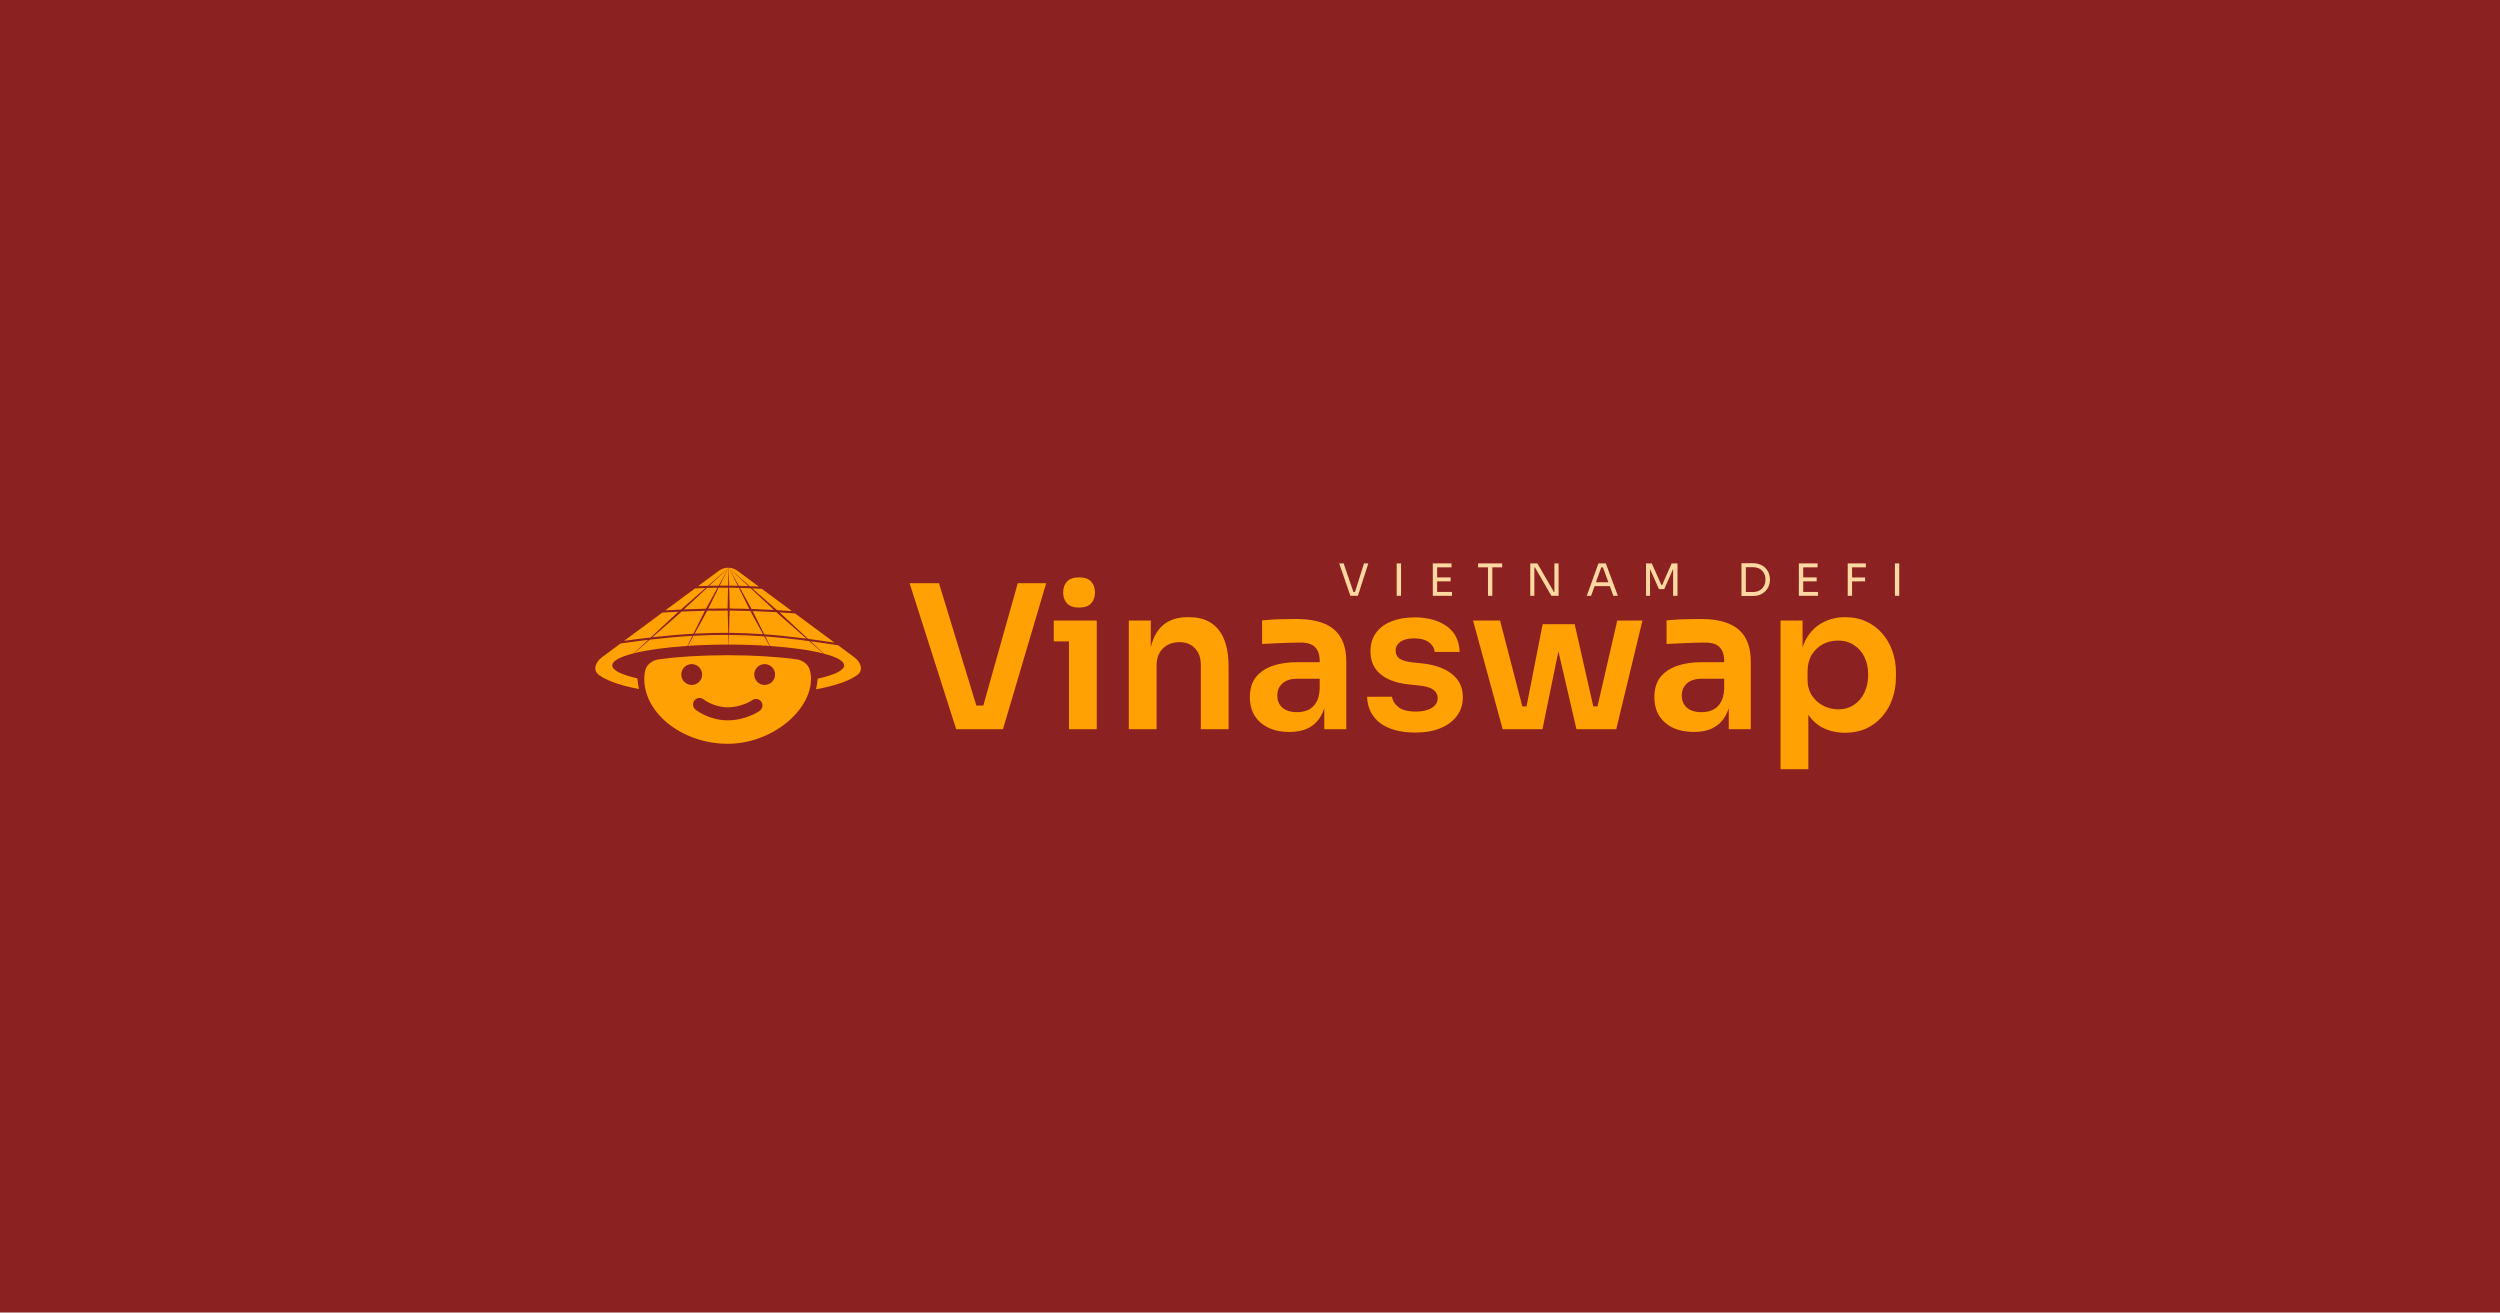
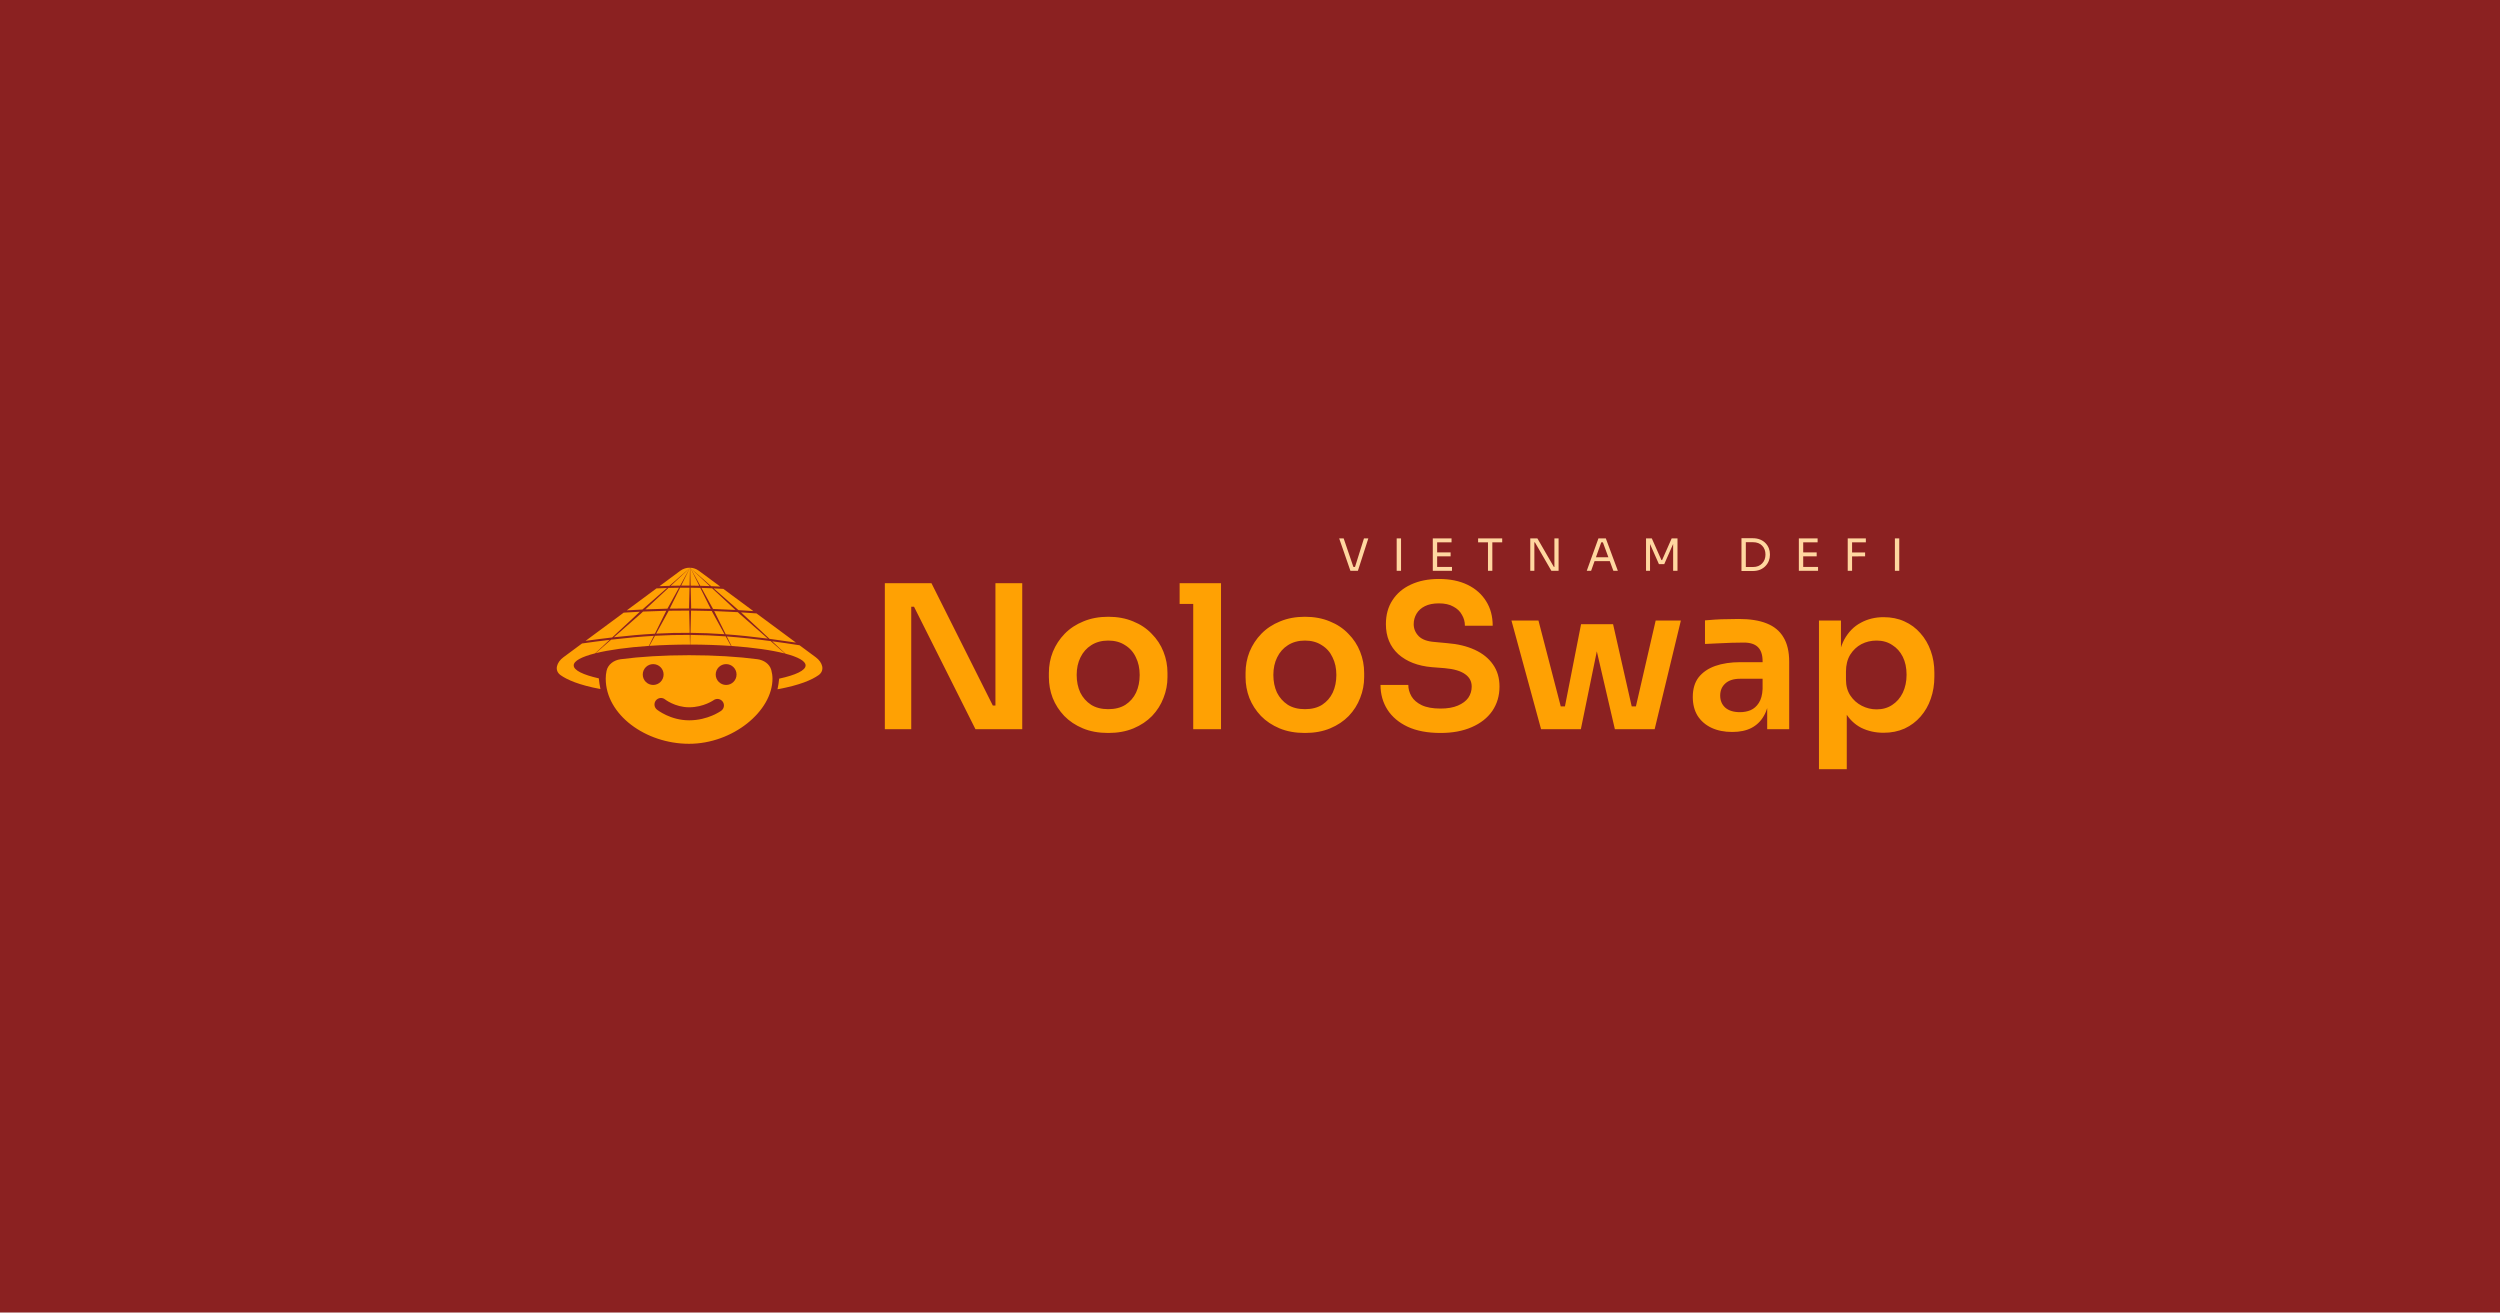
<svg xmlns="http://www.w3.org/2000/svg" width="1200" height="630" viewBox="0 0 1200 630" fill="none">
  <rect width="1200" height="630" fill="#8B2121" />
  <g clip-path="url(#clip0_2295_4800)">
-     <path fill-rule="evenodd" clip-rule="evenodd" d="M349.27 314.499C361.522 314.499 372.85 315.211 382.043 316.417C385.093 316.817 387.903 318.655 388.715 321.622C389.09 322.992 389.29 324.373 389.29 325.754C389.29 341.387 370.218 357.02 349.27 357.02C328.322 357.02 309.25 343.021 309.25 325.754C309.25 324.493 309.387 323.25 309.646 322.028C310.316 318.869 313.228 316.847 316.43 316.426C325.635 315.214 336.988 314.499 349.27 314.499ZM337.737 335.723C336.394 334.64 334.427 334.85 333.342 336.193C332.258 337.536 332.467 339.505 333.811 340.589L335.775 338.157C333.811 340.589 333.812 340.59 333.813 340.591L333.814 340.592C333.815 340.593 333.817 340.594 333.818 340.595C333.821 340.598 333.825 340.601 333.828 340.604C333.835 340.609 333.844 340.616 333.854 340.624C333.874 340.64 333.9 340.66 333.931 340.684C333.993 340.732 334.077 340.795 334.182 340.872C334.392 341.026 334.687 341.233 335.06 341.476C335.806 341.962 336.876 342.595 338.219 343.224C340.894 344.478 344.739 345.756 349.321 345.754C353.841 345.751 357.644 344.62 360.306 343.503C361.641 342.942 362.706 342.377 363.45 341.943C363.823 341.726 364.118 341.541 364.327 341.403C364.432 341.335 364.516 341.278 364.578 341.235C364.609 341.214 364.635 341.196 364.655 341.181C364.665 341.174 364.674 341.168 364.681 341.163C364.685 341.16 364.688 341.158 364.691 341.155C364.693 341.154 364.694 341.153 364.695 341.152L364.697 341.151C364.697 341.148 364.646 341.077 362.989 338.784L364.699 341.15C366.098 340.138 366.413 338.184 365.401 336.784C364.39 335.386 362.436 335.071 361.037 336.081L361.028 336.088C361.005 336.103 360.962 336.132 360.9 336.173C360.775 336.255 360.574 336.382 360.302 336.541C359.757 336.858 358.935 337.296 357.884 337.737C355.774 338.624 352.803 339.499 349.318 339.5C345.896 339.502 342.968 338.544 340.872 337.562C339.83 337.074 339.014 336.588 338.471 336.235C338.2 336.059 337.999 335.917 337.875 335.826C337.813 335.781 337.77 335.748 337.747 335.73L337.736 335.722L337.737 335.723ZM332.023 318.772C329.26 318.772 327.021 321.012 327.021 323.775C327.021 326.537 329.26 328.777 332.023 328.777C334.786 328.777 337.026 326.537 337.026 323.775C337.025 321.012 334.786 318.772 332.023 318.772ZM367.041 318.772C364.278 318.772 362.038 321.012 362.038 323.775C362.038 326.537 364.278 328.777 367.041 328.777C369.803 328.777 372.043 326.537 372.043 323.775C372.043 321.012 369.803 318.772 367.041 318.772Z" fill="#FFA103" />
-     <path d="M389.122 307.815C393.32 308.375 397.689 309.011 402.28 309.726C405.241 311.917 407.939 313.913 410.092 315.505C413.279 317.864 414.628 321.796 411.391 324.085C408.227 326.322 402.407 328.907 391.7 330.853C392.069 329.177 392.336 327.476 392.496 325.757C400.423 324.028 405.185 321.813 405.185 319.398C405.185 317.306 401.613 315.364 395.506 313.758L389.122 307.815ZM304.166 313.601C297.689 315.236 293.879 317.237 293.879 319.398C293.879 321.747 298.386 323.907 305.929 325.614C306.084 327.345 306.347 329.058 306.714 330.745C296.379 328.813 290.714 326.281 287.608 324.085C284.371 321.796 285.722 317.862 288.909 315.504L297.877 308.868C302.495 308.21 306.89 307.633 311.113 307.132L304.166 313.601ZM367.357 305.497C374.027 305.992 380.954 306.734 388.423 307.721L395.233 313.688C388.942 312.064 380.041 310.792 369.623 310.067L367.357 305.497ZM329.958 310.03C319.649 310.726 310.794 311.956 304.436 313.533L311.845 307.044C319.094 306.197 325.84 305.583 332.351 305.205L329.958 310.03ZM349.916 304.759C355.489 304.808 361.067 305.041 366.833 305.458L369.36 310.048C363.28 309.631 356.689 309.4 349.802 309.394L349.916 304.759ZM349.583 304.757L349.697 309.393C349.642 309.393 349.587 309.393 349.532 309.393C342.741 309.393 336.234 309.612 330.217 310.012L332.88 305.175C338.564 304.856 344.073 304.716 349.583 304.757ZM374.204 293.936C376.63 294.085 379.099 294.254 381.625 294.442C381.862 294.617 382.097 294.791 382.329 294.963C387.8 299.011 394.58 304.028 400.556 308.449C396.137 307.773 391.92 307.172 387.862 306.642L374.405 294.113L374.204 293.936ZM325.212 294.006L312.351 305.98C308.262 306.452 304.016 306.997 299.564 307.619L316.671 294.963L317.881 294.068C320.526 293.9 323.108 293.754 325.641 293.629L325.212 294.006ZM361.315 293.312C365.023 293.439 368.783 293.616 372.648 293.843L373.735 294.855L387.072 306.537C379.929 305.616 373.27 304.922 366.843 304.458L361.315 293.312ZM332.861 304.175C326.589 304.526 320.103 305.096 313.169 305.884L325.882 294.748L327.16 293.557C330.968 293.38 334.671 293.251 338.317 293.171L332.861 304.175ZM350.204 293.081C353.507 293.105 356.809 293.17 360.149 293.275L360.383 293.744L366.259 304.416C360.705 304.026 355.32 303.808 349.94 303.76L350.204 293.081ZM349.295 293.075L349.559 303.757C344.24 303.718 338.923 303.848 333.449 304.143L339.234 293.638L339.477 293.148C342.778 293.084 346.039 293.06 349.295 293.075ZM361.047 282.411C362.588 282.483 364.139 282.565 365.704 282.661C370.468 286.187 375.61 289.991 380.121 293.329C377.693 293.155 375.316 293 372.977 292.862L361.047 282.411ZM326.849 292.572C324.399 292.686 321.906 292.821 319.355 292.976L333.602 282.435C335.297 282.353 336.977 282.288 338.647 282.236L326.849 292.572ZM355.196 282.196C356.901 282.241 358.612 282.303 360.335 282.379L371.504 292.777C367.846 292.571 364.278 292.408 360.756 292.292L355.196 282.196ZM338.874 292.16C335.408 292.232 331.894 292.347 328.289 292.506L339.344 282.213C341.04 282.164 342.725 282.132 344.406 282.113L338.874 292.16ZM350.023 282.105C351.563 282.118 353.103 282.144 354.647 282.182L359.645 292.259C356.485 292.164 353.357 292.104 350.228 292.081L350.25 291.249L350.023 282.105ZM349.475 282.1L349.25 291.249L349.269 292.075C346.186 292.061 343.099 292.083 339.977 292.139L344.951 282.107C346.461 282.093 347.968 282.09 349.475 282.1ZM349.861 272.508C351.305 272.577 352.732 273.063 353.955 273.968C356.616 275.937 360.248 278.625 364.229 281.571C362.756 281.487 361.294 281.415 359.84 281.354L349.972 272.709L349.861 272.508ZM349.698 272.502L349.644 272.603L339.829 281.199C338.243 281.243 336.649 281.298 335.043 281.367L345.036 273.974C346.419 272.95 348.064 272.46 349.698 272.502ZM359.205 281.327C357.675 281.266 356.153 281.216 354.636 281.179L349.996 272.753L359.205 281.327ZM344.961 281.105C343.462 281.119 341.96 281.144 340.451 281.182L349.619 272.647L344.961 281.105ZM349.951 272.712L354.144 281.168C352.76 281.136 351.379 281.113 349.998 281.102L349.787 272.559L349.951 272.712ZM349.499 281.098C348.15 281.089 346.801 281.09 345.449 281.101L349.661 272.608L349.71 272.562L349.499 281.098ZM349.786 272.503C349.808 272.504 349.829 272.506 349.851 272.507L349.934 272.676L349.787 272.547L349.786 272.503ZM349.711 272.544L349.679 272.572L349.712 272.506L349.711 272.544Z" fill="#FFA103" />
+     <path fill-rule="evenodd" clip-rule="evenodd" d="M330.77 314.499C343.022 314.499 354.35 315.211 363.543 316.417C366.593 316.817 369.403 318.655 370.215 321.622C370.59 322.992 370.79 324.373 370.79 325.754C370.79 341.387 351.718 357.02 330.77 357.02C309.822 357.02 290.75 343.021 290.75 325.754C290.75 324.493 290.887 323.25 291.146 322.028C291.816 318.869 294.728 316.847 297.93 316.426C307.135 315.214 318.488 314.499 330.77 314.499ZM319.237 335.723C317.894 334.64 315.927 334.85 314.842 336.193C313.758 337.536 313.967 339.505 315.311 340.589L317.275 338.157C315.311 340.589 315.312 340.59 315.313 340.591L315.314 340.592C315.315 340.593 315.317 340.594 315.319 340.595C315.321 340.598 315.325 340.601 315.328 340.604C315.336 340.609 315.344 340.616 315.354 340.624C315.374 340.64 315.4 340.66 315.431 340.684C315.493 340.732 315.577 340.795 315.682 340.872C315.892 341.026 316.187 341.233 316.56 341.476C317.306 341.962 318.376 342.595 319.719 343.224C322.394 344.478 326.239 345.756 330.821 345.754C335.341 345.751 339.144 344.62 341.806 343.503C343.141 342.942 344.206 342.377 344.95 341.943C345.323 341.726 345.618 341.541 345.827 341.403C345.932 341.335 346.016 341.278 346.078 341.235C346.109 341.214 346.135 341.196 346.155 341.181C346.165 341.174 346.174 341.168 346.181 341.163C346.185 341.16 346.188 341.158 346.191 341.155C346.193 341.154 346.194 341.153 346.195 341.152L346.197 341.151C346.197 341.148 346.146 341.077 344.489 338.784L346.199 341.15C347.598 340.138 347.913 338.184 346.901 336.784C345.89 335.386 343.937 335.071 342.537 336.081L342.528 336.088C342.505 336.103 342.462 336.132 342.4 336.173C342.275 336.255 342.074 336.382 341.802 336.541C341.257 336.858 340.435 337.296 339.384 337.737C337.274 338.624 334.303 339.499 330.818 339.5C327.396 339.502 324.468 338.544 322.372 337.562C321.33 337.074 320.514 336.588 319.971 336.235C319.7 336.059 319.5 335.917 319.375 335.826C319.313 335.781 319.27 335.748 319.247 335.73L319.237 335.722L319.237 335.723ZM313.523 318.772C310.76 318.772 308.521 321.012 308.521 323.775C308.521 326.537 310.76 328.777 313.523 328.777C316.286 328.777 318.526 326.537 318.526 323.775C318.526 321.012 316.286 318.772 313.523 318.772ZM348.541 318.772C345.778 318.772 343.538 321.012 343.538 323.775C343.538 326.537 345.778 328.777 348.541 328.777C351.304 328.777 353.543 326.537 353.543 323.775C353.543 321.012 351.304 318.772 348.541 318.772Z" fill="#FFA103" />
+     <path d="M370.622 307.815C374.82 308.375 379.189 309.011 383.78 309.726C386.741 311.917 389.439 313.913 391.592 315.505C394.779 317.864 396.128 321.796 392.891 324.085C389.727 326.322 383.907 328.907 373.2 330.853C373.569 329.177 373.836 327.476 373.996 325.757C381.923 324.028 386.685 321.813 386.685 319.398C386.685 317.306 383.113 315.364 377.006 313.758L370.622 307.815ZM285.666 313.601C279.189 315.236 275.379 317.237 275.379 319.398C275.379 321.747 279.886 323.907 287.429 325.614C287.584 327.345 287.847 329.058 288.214 330.745C277.879 328.813 272.214 326.281 269.108 324.085C265.871 321.796 267.222 317.862 270.409 315.504L279.377 308.868C283.995 308.21 288.39 307.633 292.613 307.132L285.666 313.601ZM348.857 305.497C355.527 305.992 362.454 306.734 369.923 307.721L376.733 313.688C370.442 312.064 361.541 310.792 351.123 310.067L348.857 305.497ZM311.458 310.03C301.149 310.726 292.294 311.956 285.936 313.533L293.345 307.044C300.594 306.197 307.34 305.583 313.851 305.205L311.458 310.03ZM331.416 304.759C336.989 304.808 342.567 305.041 348.333 305.458L350.86 310.048C344.78 309.631 338.189 309.4 331.302 309.394L331.416 304.759ZM331.083 304.757L331.197 309.393C331.142 309.393 331.087 309.393 331.032 309.393C324.241 309.393 317.734 309.612 311.717 310.012L314.38 305.175C320.064 304.856 325.573 304.716 331.083 304.757ZM355.704 293.936C358.13 294.085 360.599 294.254 363.125 294.442C363.362 294.617 363.597 294.791 363.829 294.963C369.3 299.011 376.08 304.028 382.056 308.449C377.637 307.773 373.42 307.172 369.362 306.642L355.905 294.113L355.704 293.936ZM306.712 294.006L293.851 305.98C289.762 306.452 285.516 306.997 281.064 307.619L298.171 294.963L299.381 294.068C302.026 293.9 304.608 293.754 307.141 293.629L306.712 294.006ZM342.815 293.312C346.523 293.439 350.283 293.616 354.148 293.843L355.235 294.855L368.572 306.537C361.429 305.616 354.77 304.922 348.343 304.458L342.815 293.312ZM314.361 304.175C308.089 304.526 301.603 305.096 294.669 305.884L307.382 294.748L308.66 293.557C312.468 293.38 316.171 293.251 319.817 293.171L314.361 304.175ZM331.704 293.081C335.007 293.105 338.309 293.17 341.649 293.275L341.883 293.744L347.759 304.416C342.205 304.026 336.82 303.808 331.44 303.76L331.704 293.081ZM330.795 293.075L331.059 303.757C325.74 303.718 320.423 303.848 314.949 304.143L320.734 293.638L320.977 293.148C324.278 293.084 327.539 293.06 330.795 293.075ZM342.547 282.411C344.088 282.483 345.639 282.565 347.204 282.661C351.968 286.187 357.11 289.991 361.621 293.329C359.193 293.155 356.816 293 354.477 292.862L342.547 282.411ZM308.349 292.572C305.899 292.686 303.406 292.821 300.855 292.976L315.102 282.435C316.797 282.353 318.477 282.288 320.147 282.236L308.349 292.572ZM336.696 282.196C338.401 282.241 340.112 282.303 341.835 282.379L353.004 292.777C349.346 292.571 345.778 292.408 342.256 292.292L336.696 282.196ZM320.374 292.16C316.908 292.232 313.394 292.347 309.789 292.506L320.844 282.213C322.539 282.164 324.225 282.132 325.906 282.113L320.374 292.16ZM331.523 282.105C333.063 282.118 334.603 282.144 336.147 282.182L341.145 292.259C337.985 292.164 334.857 292.104 331.728 292.081L331.75 291.249L331.523 282.105ZM330.975 282.1L330.75 291.249L330.769 292.075C327.686 292.061 324.599 292.083 321.477 292.139L326.451 282.107C327.961 282.093 329.468 282.09 330.975 282.1ZM331.361 272.508C332.805 272.577 334.232 273.063 335.455 273.968C338.116 275.937 341.748 278.625 345.729 281.571C344.256 281.487 342.794 281.415 341.34 281.354L331.472 272.709L331.361 272.508ZM331.198 272.502L331.143 272.603L321.329 281.199C319.743 281.243 318.149 281.298 316.543 281.367L326.536 273.974C327.919 272.95 329.564 272.46 331.198 272.502ZM340.705 281.327C339.175 281.266 337.653 281.216 336.136 281.179L331.496 272.753L340.705 281.327ZM326.461 281.105C324.962 281.119 323.46 281.144 321.951 281.182L331.119 272.647L326.461 281.105ZM331.451 272.712L335.644 281.168C334.26 281.136 332.879 281.113 331.498 281.102L331.287 272.559L331.451 272.712ZM330.999 281.098C329.65 281.089 328.301 281.09 326.949 281.101L331.161 272.608L331.21 272.562L330.999 281.098ZM331.286 272.503C331.308 272.504 331.329 272.506 331.351 272.507L331.434 272.676L331.287 272.547L331.286 272.503ZM331.211 272.544L331.179 272.572L331.212 272.506L331.211 272.544Z" fill="#FFA103" />
  </g>
-   <path d="M458.967 350L436.599 279.92H450.711L469.239 340.592L465.207 338.672H475.575L471.447 340.592L488.535 279.92H502.167L481.431 350H458.967ZM513.101 350V297.872H526.445V350H513.101ZM505.805 307.856V297.872H526.445V307.856H505.805ZM517.997 291.632C515.373 291.632 513.421 290.96 512.141 289.616C510.925 288.208 510.317 286.48 510.317 284.432C510.317 282.256 510.925 280.496 512.141 279.152C513.421 277.808 515.373 277.136 517.997 277.136C520.621 277.136 522.541 277.808 523.757 279.152C524.973 280.496 525.581 282.256 525.581 284.432C525.581 286.48 524.973 288.208 523.757 289.616C522.541 290.96 520.621 291.632 517.997 291.632ZM541.824 350V297.872H552.384V320.24H551.424C551.424 314.928 552.128 310.512 553.536 306.992C554.944 303.408 557.024 300.72 559.776 298.928C562.592 297.136 566.08 296.24 570.24 296.24H570.816C577.024 296.24 581.728 298.256 584.928 302.288C588.128 306.256 589.728 312.208 589.728 320.144V350H576.384V318.992C576.384 315.792 575.456 313.2 573.6 311.216C571.808 309.232 569.312 308.24 566.112 308.24C562.848 308.24 560.192 309.264 558.144 311.312C556.16 313.296 555.168 315.984 555.168 319.376V350H541.824ZM635.658 350V334.544H633.45V317.36C633.45 314.352 632.714 312.112 631.242 310.64C629.77 309.168 627.498 308.432 624.426 308.432C622.826 308.432 620.906 308.464 618.666 308.528C616.426 308.592 614.154 308.688 611.85 308.816C609.61 308.88 607.594 308.976 605.802 309.104V297.776C607.274 297.648 608.938 297.52 610.794 297.392C612.65 297.264 614.538 297.2 616.458 297.2C618.442 297.136 620.298 297.104 622.026 297.104C627.402 297.104 631.85 297.808 635.37 299.216C638.954 300.624 641.642 302.832 643.434 305.84C645.29 308.848 646.218 312.784 646.218 317.648V350H635.658ZM618.858 351.344C615.082 351.344 611.754 350.672 608.874 349.328C606.058 347.984 603.85 346.064 602.25 343.568C600.714 341.072 599.946 338.064 599.946 334.544C599.946 330.704 600.874 327.568 602.73 325.136C604.65 322.704 607.306 320.88 610.698 319.664C614.154 318.448 618.186 317.84 622.794 317.84H634.89V325.808H622.602C619.53 325.808 617.162 326.576 615.498 328.112C613.898 329.584 613.098 331.504 613.098 333.872C613.098 336.24 613.898 338.16 615.498 339.632C617.162 341.104 619.53 341.84 622.602 341.84C624.458 341.84 626.154 341.52 627.69 340.88C629.29 340.176 630.602 339.024 631.626 337.424C632.714 335.76 633.322 333.52 633.45 330.704L636.714 334.448C636.394 338.096 635.498 341.168 634.026 343.664C632.618 346.16 630.634 348.08 628.074 349.424C625.578 350.704 622.506 351.344 618.858 351.344ZM679.423 351.632C672.255 351.632 666.623 350.128 662.527 347.12C658.495 344.048 656.383 339.824 656.191 334.448H668.191C668.383 336.24 669.375 337.872 671.167 339.344C672.959 340.816 675.775 341.552 679.615 341.552C682.815 341.552 685.343 340.976 687.199 339.824C689.119 338.672 690.079 337.104 690.079 335.12C690.079 333.392 689.343 332.016 687.871 330.992C686.463 329.968 684.031 329.296 680.575 328.976L675.967 328.496C670.143 327.856 665.663 326.192 662.527 323.504C659.391 320.816 657.823 317.232 657.823 312.752C657.823 309.168 658.719 306.16 660.511 303.728C662.303 301.296 664.767 299.472 667.903 298.256C671.103 296.976 674.751 296.336 678.847 296.336C685.247 296.336 690.431 297.744 694.399 300.56C698.367 303.376 700.447 307.504 700.639 312.944H688.639C688.511 311.152 687.615 309.616 685.951 308.336C684.287 307.056 681.887 306.416 678.751 306.416C675.935 306.416 673.759 306.96 672.223 308.048C670.687 309.136 669.919 310.544 669.919 312.272C669.919 313.936 670.527 315.216 671.743 316.112C673.023 317.008 675.071 317.616 677.887 317.936L682.495 318.416C688.639 319.056 693.439 320.752 696.895 323.504C700.415 326.256 702.175 329.968 702.175 334.64C702.175 338.096 701.215 341.104 699.295 343.664C697.439 346.16 694.815 348.112 691.423 349.52C688.031 350.928 684.031 351.632 679.423 351.632ZM730.586 350L740.474 299.6H755.834L767.258 350H756.698L745.082 299.888H750.65L740.378 350H730.586ZM726.65 350L726.554 339.056H737.21V350H726.65ZM721.274 350L707.066 297.872H720.026L733.562 350H721.274ZM760.058 350V339.056H770.714L770.618 350H760.058ZM764.282 350L776.282 297.872H788.378L775.802 350H764.282ZM829.814 350V334.544H827.606V317.36C827.606 314.352 826.87 312.112 825.398 310.64C823.926 309.168 821.654 308.432 818.582 308.432C816.982 308.432 815.062 308.464 812.822 308.528C810.582 308.592 808.31 308.688 806.006 308.816C803.766 308.88 801.75 308.976 799.958 309.104V297.776C801.43 297.648 803.094 297.52 804.95 297.392C806.806 297.264 808.694 297.2 810.614 297.2C812.598 297.136 814.454 297.104 816.182 297.104C821.558 297.104 826.006 297.808 829.526 299.216C833.11 300.624 835.798 302.832 837.59 305.84C839.446 308.848 840.374 312.784 840.374 317.648V350H829.814ZM813.014 351.344C809.238 351.344 805.91 350.672 803.03 349.328C800.214 347.984 798.006 346.064 796.406 343.568C794.87 341.072 794.102 338.064 794.102 334.544C794.102 330.704 795.03 327.568 796.886 325.136C798.806 322.704 801.462 320.88 804.854 319.664C808.31 318.448 812.342 317.84 816.95 317.84H829.046V325.808H816.758C813.686 325.808 811.318 326.576 809.654 328.112C808.054 329.584 807.254 331.504 807.254 333.872C807.254 336.24 808.054 338.16 809.654 339.632C811.318 341.104 813.686 341.84 816.758 341.84C818.614 341.84 820.31 341.52 821.846 340.88C823.446 340.176 824.758 339.024 825.782 337.424C826.87 335.76 827.478 333.52 827.606 330.704L830.87 334.448C830.55 338.096 829.654 341.168 828.182 343.664C826.774 346.16 824.79 348.08 822.23 349.424C819.734 350.704 816.662 351.344 813.014 351.344ZM854.667 369.2V297.872H865.227V320.336L863.595 320.24C863.851 314.928 864.939 310.48 866.859 306.896C868.843 303.312 871.467 300.656 874.731 298.928C877.995 297.136 881.643 296.24 885.675 296.24C889.387 296.24 892.715 296.912 895.659 298.256C898.667 299.6 901.227 301.488 903.339 303.92C905.515 306.352 907.179 309.2 908.331 312.464C909.483 315.664 910.059 319.12 910.059 322.832V324.848C910.059 328.624 909.483 332.144 908.331 335.408C907.243 338.608 905.611 341.456 903.435 343.952C901.323 346.384 898.763 348.304 895.755 349.712C892.747 351.056 889.387 351.728 885.675 351.728C881.771 351.728 878.187 350.928 874.923 349.328C871.723 347.664 869.131 345.136 867.147 341.744C865.163 338.288 864.043 333.84 863.787 328.4L868.011 334.832V369.2H854.667ZM882.315 340.496C885.195 340.496 887.691 339.792 889.803 338.384C891.979 336.976 893.675 335.024 894.891 332.528C896.107 329.968 896.715 327.088 896.715 323.888C896.715 320.56 896.107 317.68 894.891 315.248C893.675 312.816 891.979 310.928 889.803 309.584C887.691 308.176 885.195 307.472 882.315 307.472C879.691 307.472 877.259 308.048 875.019 309.2C872.843 310.352 871.051 312.048 869.643 314.288C868.299 316.528 867.627 319.216 867.627 322.352V326.192C867.627 329.2 868.331 331.76 869.739 333.872C871.147 335.984 872.971 337.616 875.211 338.768C877.451 339.92 879.819 340.496 882.315 340.496Z" fill="#FFA103" />
-   <path d="M648.2 286L642.803 270.427H644.957L649.8 284.635L648.776 284.123H651.336L650.248 284.635L654.707 270.427H656.797L651.784 286H648.2ZM670.408 286V270.427H672.499V286H670.408ZM687.741 286V270.427H689.831V286H687.741ZM689.405 286V284.123H696.957V286H689.405ZM689.405 279.024V277.147H696.295V279.024H689.405ZM689.405 272.304V270.427H696.743V272.304H689.405ZM714.228 286V271.877H716.319V286H714.228ZM709.492 272.304V270.427H721.055V272.304H709.492ZM734.532 286V270.427H737.946L745.86 284.123H746.543L746.116 284.507V270.427H748.122V286H744.666L736.751 272.304H736.068L736.495 271.92V286H734.532ZM761.639 286L767.25 270.427H770.791L776.572 286H774.418L769.191 271.792L770.215 272.304H767.698L768.786 271.792L763.73 286H761.639ZM764.988 281.349L765.692 279.472H772.412L773.116 281.349H764.988ZM790.095 286V270.427H792.868L797.476 280.816H797.817L802.404 270.427H805.199V286H803.108V272.709L803.257 272.752L798.841 282.779H796.281L791.844 272.752L792.015 272.709V286H790.095ZM837.571 286.085V284.165H841.454C842.393 284.165 843.225 284.016 843.95 283.717C844.689 283.404 845.315 282.978 845.827 282.437C846.353 281.897 846.752 281.264 847.022 280.539C847.292 279.813 847.427 279.031 847.427 278.192C847.427 277.31 847.292 276.514 847.022 275.803C846.752 275.077 846.353 274.452 845.827 273.925C845.315 273.385 844.689 272.972 843.95 272.688C843.225 272.404 842.393 272.261 841.454 272.261H837.571V270.341H841.241C842.649 270.341 843.872 270.562 844.91 271.003C845.948 271.429 846.809 272.012 847.491 272.752C848.188 273.477 848.707 274.295 849.049 275.205C849.39 276.101 849.561 277.019 849.561 277.957V278.427C849.561 279.337 849.39 280.247 849.049 281.157C848.707 282.068 848.188 282.892 847.491 283.632C846.809 284.372 845.948 284.969 844.91 285.424C843.872 285.865 842.649 286.085 841.241 286.085H837.571ZM835.907 286.085V270.341H837.998V286.085H835.907ZM863.449 286V270.427H865.54V286H863.449ZM865.113 286V284.123H872.665V286H865.113ZM865.113 279.024V277.147H872.004V279.024H865.113ZM865.113 272.304V270.427H872.452V272.304H865.113ZM886.907 286V270.427H888.998V286H886.907ZM888.571 279.067V277.189L895.249 277.168V279.045L888.571 279.067ZM888.571 272.304V270.427H895.611V272.304H888.571ZM909.554 286V270.427H911.645V286H909.554Z" fill="#FFD7A0" />
+   <path d="M424.723 350V279.92H447.091L476.563 338.672H479.731L477.811 340.4V279.92H490.675V350H468.211L438.739 291.248H435.475L437.395 289.52V350H424.723ZM531.973 351.824C527.365 351.824 523.301 351.088 519.781 349.616C516.261 348.144 513.285 346.16 510.853 343.664C508.421 341.104 506.565 338.224 505.285 335.024C504.069 331.824 503.461 328.496 503.461 325.04V323.024C503.461 319.44 504.101 316.048 505.381 312.848C506.725 309.584 508.613 306.704 511.045 304.208C513.541 301.648 516.549 299.664 520.069 298.256C523.589 296.784 527.557 296.048 531.973 296.048C536.389 296.048 540.357 296.784 543.877 298.256C547.397 299.664 550.373 301.648 552.805 304.208C555.301 306.704 557.189 309.584 558.469 312.848C559.749 316.048 560.389 319.44 560.389 323.024V325.04C560.389 328.496 559.749 331.824 558.469 335.024C557.253 338.224 555.429 341.104 552.997 343.664C550.565 346.16 547.589 348.144 544.069 349.616C540.549 351.088 536.517 351.824 531.973 351.824ZM531.973 340.4C535.237 340.4 537.989 339.696 540.229 338.288C542.469 336.816 544.165 334.864 545.317 332.432C546.469 329.936 547.045 327.12 547.045 323.984C547.045 320.784 546.437 317.968 545.221 315.536C544.069 313.04 542.341 311.088 540.037 309.68C537.797 308.208 535.109 307.472 531.973 307.472C528.837 307.472 526.117 308.208 523.813 309.68C521.573 311.088 519.845 313.04 518.629 315.536C517.413 317.968 516.805 320.784 516.805 323.984C516.805 327.12 517.381 329.936 518.533 332.432C519.749 334.864 521.477 336.816 523.717 338.288C525.957 339.696 528.709 340.4 531.973 340.4ZM572.746 350V279.92H586.09V350H572.746ZM566.218 289.904V279.92H586.09V289.904H566.218ZM626.38 351.824C621.772 351.824 617.708 351.088 614.188 349.616C610.668 348.144 607.692 346.16 605.26 343.664C602.828 341.104 600.972 338.224 599.692 335.024C598.476 331.824 597.868 328.496 597.868 325.04V323.024C597.868 319.44 598.508 316.048 599.788 312.848C601.132 309.584 603.02 306.704 605.452 304.208C607.948 301.648 610.956 299.664 614.476 298.256C617.996 296.784 621.964 296.048 626.38 296.048C630.796 296.048 634.764 296.784 638.284 298.256C641.804 299.664 644.78 301.648 647.212 304.208C649.708 306.704 651.596 309.584 652.876 312.848C654.156 316.048 654.796 319.44 654.796 323.024V325.04C654.796 328.496 654.156 331.824 652.876 335.024C651.66 338.224 649.836 341.104 647.404 343.664C644.972 346.16 641.996 348.144 638.476 349.616C634.956 351.088 630.924 351.824 626.38 351.824ZM626.38 340.4C629.644 340.4 632.396 339.696 634.636 338.288C636.876 336.816 638.572 334.864 639.724 332.432C640.876 329.936 641.452 327.12 641.452 323.984C641.452 320.784 640.844 317.968 639.628 315.536C638.476 313.04 636.748 311.088 634.444 309.68C632.204 308.208 629.516 307.472 626.38 307.472C623.244 307.472 620.524 308.208 618.22 309.68C615.98 311.088 614.252 313.04 613.036 315.536C611.82 317.968 611.212 320.784 611.212 323.984C611.212 327.12 611.788 329.936 612.94 332.432C614.156 334.864 615.884 336.816 618.124 338.288C620.364 339.696 623.116 340.4 626.38 340.4ZM691.44 351.824C685.232 351.824 679.984 350.832 675.696 348.848C671.472 346.864 668.24 344.144 666 340.688C663.76 337.168 662.64 333.2 662.64 328.784H675.984C675.984 330.64 676.496 332.464 677.52 334.256C678.544 335.984 680.176 337.392 682.416 338.48C684.72 339.568 687.728 340.112 691.44 340.112C694.768 340.112 697.552 339.632 699.792 338.672C702.032 337.712 703.696 336.464 704.784 334.928C705.872 333.328 706.416 331.536 706.416 329.552C706.416 327.056 705.36 325.072 703.248 323.6C701.136 322.064 697.872 321.104 693.456 320.72L687.312 320.24C680.592 319.664 675.216 317.584 671.184 314C667.216 310.352 665.232 305.552 665.232 299.6C665.232 295.12 666.288 291.28 668.4 288.08C670.512 284.816 673.456 282.32 677.232 280.592C681.072 278.8 685.552 277.904 690.672 277.904C695.984 277.904 700.56 278.832 704.4 280.688C708.24 282.544 711.216 285.168 713.328 288.56C715.44 291.888 716.496 295.824 716.496 300.368H703.152C703.152 298.448 702.672 296.688 701.712 295.088C700.816 293.424 699.44 292.112 697.584 291.152C695.792 290.128 693.488 289.616 690.672 289.616C687.984 289.616 685.744 290.064 683.952 290.96C682.16 291.856 680.816 293.072 679.92 294.608C679.024 296.144 678.576 297.808 678.576 299.6C678.576 301.776 679.376 303.696 680.976 305.36C682.576 306.96 685.104 307.888 688.56 308.144L694.704 308.72C699.696 309.104 704.08 310.16 707.856 311.888C711.632 313.616 714.544 315.952 716.592 318.896C718.704 321.84 719.76 325.392 719.76 329.552C719.76 333.968 718.608 337.872 716.304 341.264C714 344.592 710.704 347.184 706.416 349.04C702.192 350.896 697.2 351.824 691.44 351.824ZM749.023 350L758.911 299.6H774.271L785.695 350H775.135L763.519 299.888H769.087L758.815 350H749.023ZM745.087 350L744.991 339.056H755.647V350H745.087ZM739.711 350L725.503 297.872H738.463L751.999 350H739.711ZM778.495 350V339.056H789.151L789.055 350H778.495ZM782.719 350L794.719 297.872H806.815L794.239 350H782.719ZM848.251 350V334.544H846.043V317.36C846.043 314.352 845.307 312.112 843.835 310.64C842.363 309.168 840.091 308.432 837.019 308.432C835.419 308.432 833.499 308.464 831.259 308.528C829.019 308.592 826.747 308.688 824.443 308.816C822.203 308.88 820.187 308.976 818.395 309.104V297.776C819.867 297.648 821.531 297.52 823.387 297.392C825.243 297.264 827.131 297.2 829.051 297.2C831.035 297.136 832.891 297.104 834.619 297.104C839.995 297.104 844.443 297.808 847.963 299.216C851.547 300.624 854.235 302.832 856.027 305.84C857.883 308.848 858.811 312.784 858.811 317.648V350H848.251ZM831.451 351.344C827.675 351.344 824.347 350.672 821.467 349.328C818.651 347.984 816.443 346.064 814.843 343.568C813.307 341.072 812.539 338.064 812.539 334.544C812.539 330.704 813.467 327.568 815.323 325.136C817.243 322.704 819.899 320.88 823.291 319.664C826.747 318.448 830.779 317.84 835.387 317.84H847.483V325.808H835.195C832.123 325.808 829.755 326.576 828.091 328.112C826.491 329.584 825.691 331.504 825.691 333.872C825.691 336.24 826.491 338.16 828.091 339.632C829.755 341.104 832.123 341.84 835.195 341.84C837.051 341.84 838.747 341.52 840.283 340.88C841.883 340.176 843.195 339.024 844.219 337.424C845.307 335.76 845.915 333.52 846.043 330.704L849.307 334.448C848.987 338.096 848.091 341.168 846.619 343.664C845.211 346.16 843.227 348.08 840.667 349.424C838.171 350.704 835.099 351.344 831.451 351.344ZM873.105 369.2V297.872H883.665V320.336L882.033 320.24C882.289 314.928 883.377 310.48 885.297 306.896C887.281 303.312 889.905 300.656 893.169 298.928C896.433 297.136 900.081 296.24 904.113 296.24C907.825 296.24 911.153 296.912 914.097 298.256C917.105 299.6 919.665 301.488 921.777 303.92C923.953 306.352 925.617 309.2 926.769 312.464C927.921 315.664 928.497 319.12 928.497 322.832V324.848C928.497 328.624 927.921 332.144 926.769 335.408C925.681 338.608 924.049 341.456 921.873 343.952C919.761 346.384 917.201 348.304 914.193 349.712C911.185 351.056 907.825 351.728 904.113 351.728C900.209 351.728 896.625 350.928 893.361 349.328C890.161 347.664 887.569 345.136 885.585 341.744C883.601 338.288 882.481 333.84 882.225 328.4L886.449 334.832V369.2H873.105ZM900.753 340.496C903.633 340.496 906.129 339.792 908.241 338.384C910.417 336.976 912.113 335.024 913.329 332.528C914.545 329.968 915.153 327.088 915.153 323.888C915.153 320.56 914.545 317.68 913.329 315.248C912.113 312.816 910.417 310.928 908.241 309.584C906.129 308.176 903.633 307.472 900.753 307.472C898.129 307.472 895.697 308.048 893.457 309.2C891.281 310.352 889.489 312.048 888.081 314.288C886.737 316.528 886.065 319.216 886.065 322.352V326.192C886.065 329.2 886.769 331.76 888.177 333.872C889.585 335.984 891.409 337.616 893.649 338.768C895.889 339.92 898.257 340.496 900.753 340.496Z" fill="#FFA103" />
+   <path d="M648.2 274L642.803 258.427H644.957L649.8 272.635L648.776 272.123H651.336L650.248 272.635L654.707 258.427H656.797L651.784 274H648.2ZM670.408 274V258.427H672.499V274H670.408ZM687.741 274V258.427H689.831V274H687.741ZM689.405 274V272.123H696.957V274H689.405ZM689.405 267.024V265.147H696.295V267.024H689.405ZM689.405 260.304V258.427H696.743V260.304H689.405ZM714.228 274V259.877H716.319V274H714.228ZM709.492 260.304V258.427H721.055V260.304H709.492ZM734.532 274V258.427H737.946L745.86 272.123H746.543L746.116 272.507V258.427H748.122V274H744.666L736.751 260.304H736.068L736.495 259.92V274H734.532ZM761.639 274L767.25 258.427H770.791L776.572 274H774.418L769.191 259.792L770.215 260.304H767.698L768.786 259.792L763.73 274H761.639ZM764.988 269.349L765.692 267.472H772.412L773.116 269.349H764.988ZM790.095 274V258.427H792.868L797.476 268.816H797.817L802.404 258.427H805.199V274H803.108V260.709L803.257 260.752L798.841 270.779H796.281L791.844 260.752L792.015 260.709V274H790.095ZM837.571 274.085V272.165H841.454C842.393 272.165 843.225 272.016 843.95 271.717C844.689 271.404 845.315 270.978 845.827 270.437C846.353 269.897 846.752 269.264 847.022 268.539C847.292 267.813 847.427 267.031 847.427 266.192C847.427 265.31 847.292 264.514 847.022 263.803C846.752 263.077 846.353 262.452 845.827 261.925C845.315 261.385 844.689 260.972 843.95 260.688C843.225 260.404 842.393 260.261 841.454 260.261H837.571V258.341H841.241C842.649 258.341 843.872 258.562 844.91 259.003C845.948 259.429 846.809 260.012 847.491 260.752C848.188 261.477 848.707 262.295 849.049 263.205C849.39 264.101 849.561 265.019 849.561 265.957V266.427C849.561 267.337 849.39 268.247 849.049 269.157C848.707 270.068 848.188 270.892 847.491 271.632C846.809 272.372 845.948 272.969 844.91 273.424C843.872 273.865 842.649 274.085 841.241 274.085H837.571ZM835.907 274.085V258.341H837.998V274.085H835.907ZM863.449 274V258.427H865.54V274H863.449ZM865.113 274V272.123H872.665V274H865.113ZM865.113 267.024V265.147H872.004V267.024H865.113ZM865.113 260.304V258.427H872.452V260.304H865.113ZM886.907 274V258.427H888.998V274H886.907ZM888.571 267.067V265.189L895.249 265.168V267.045L888.571 267.067ZM888.571 260.304V258.427H895.611V260.304H888.571ZM909.554 274V258.427H911.645V274H909.554Z" fill="#FFD7A0" />
  <defs>
    <clipPath id="clip0_2295_4800">
-       <rect width="128" height="128" fill="white" transform="translate(285.25 251)" />
+       <rect width="128" height="128" fill="white" transform="translate(266.75 251)" />
    </clipPath>
  </defs>
</svg>
